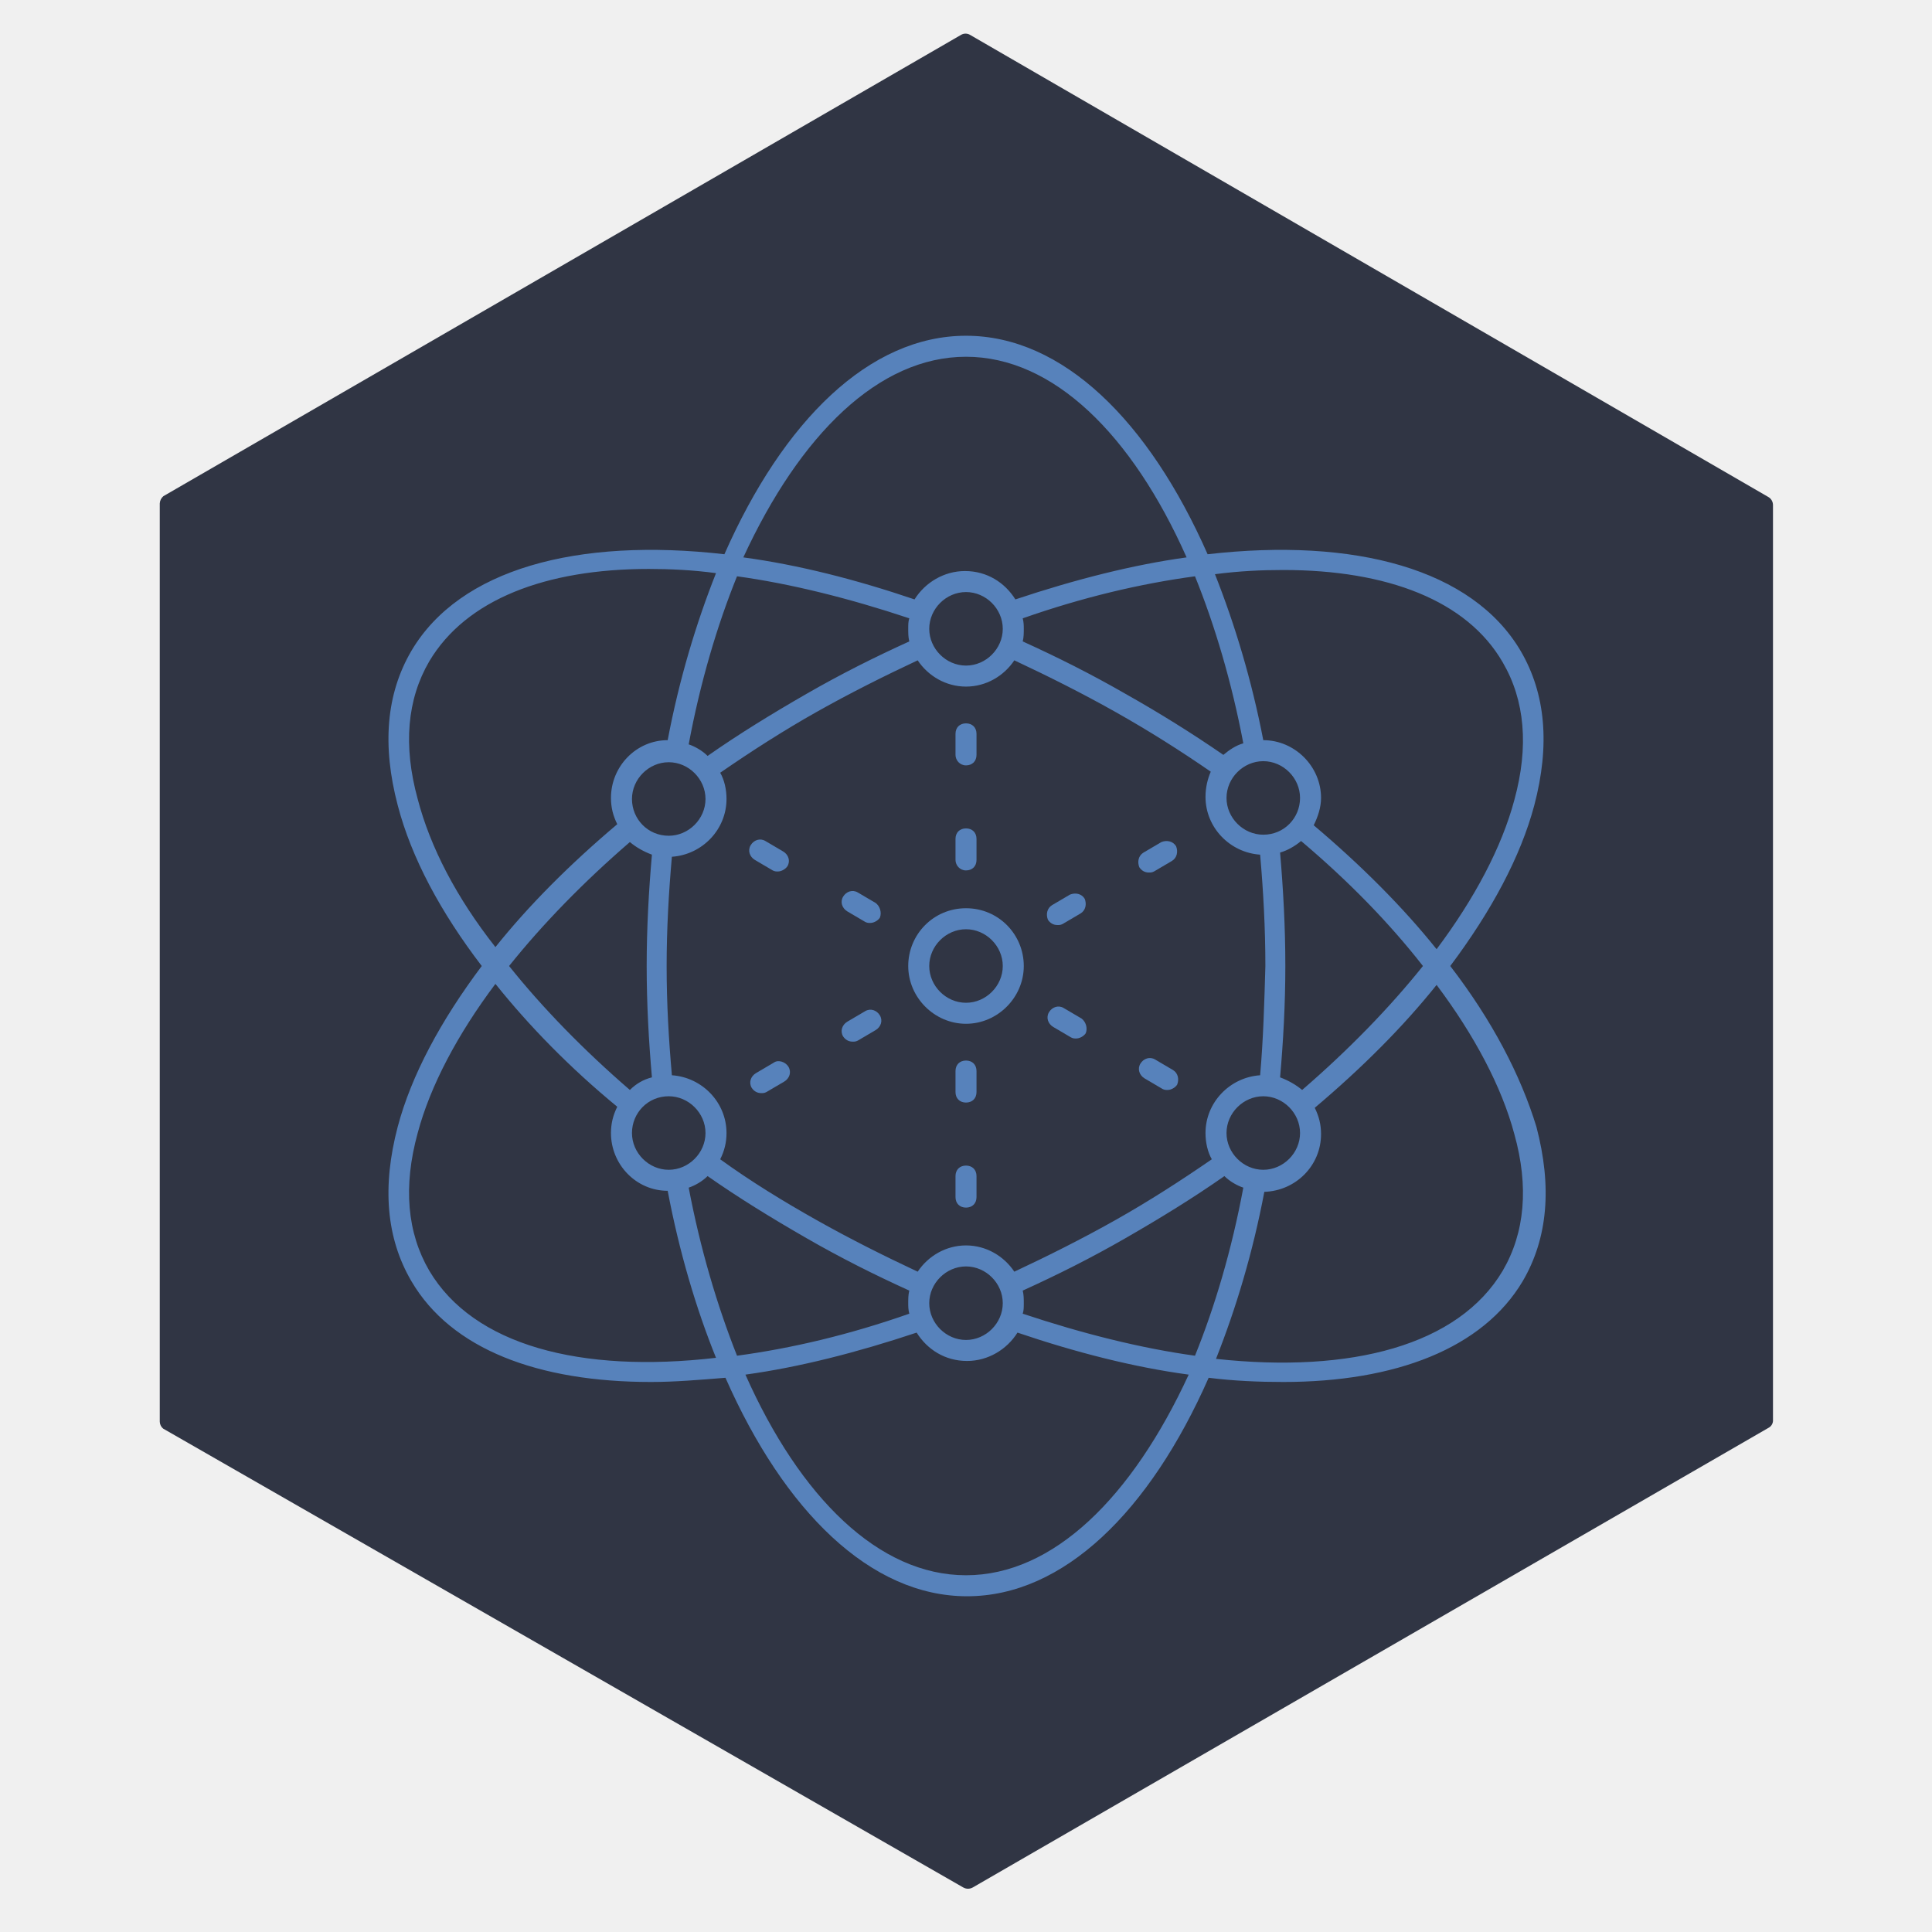
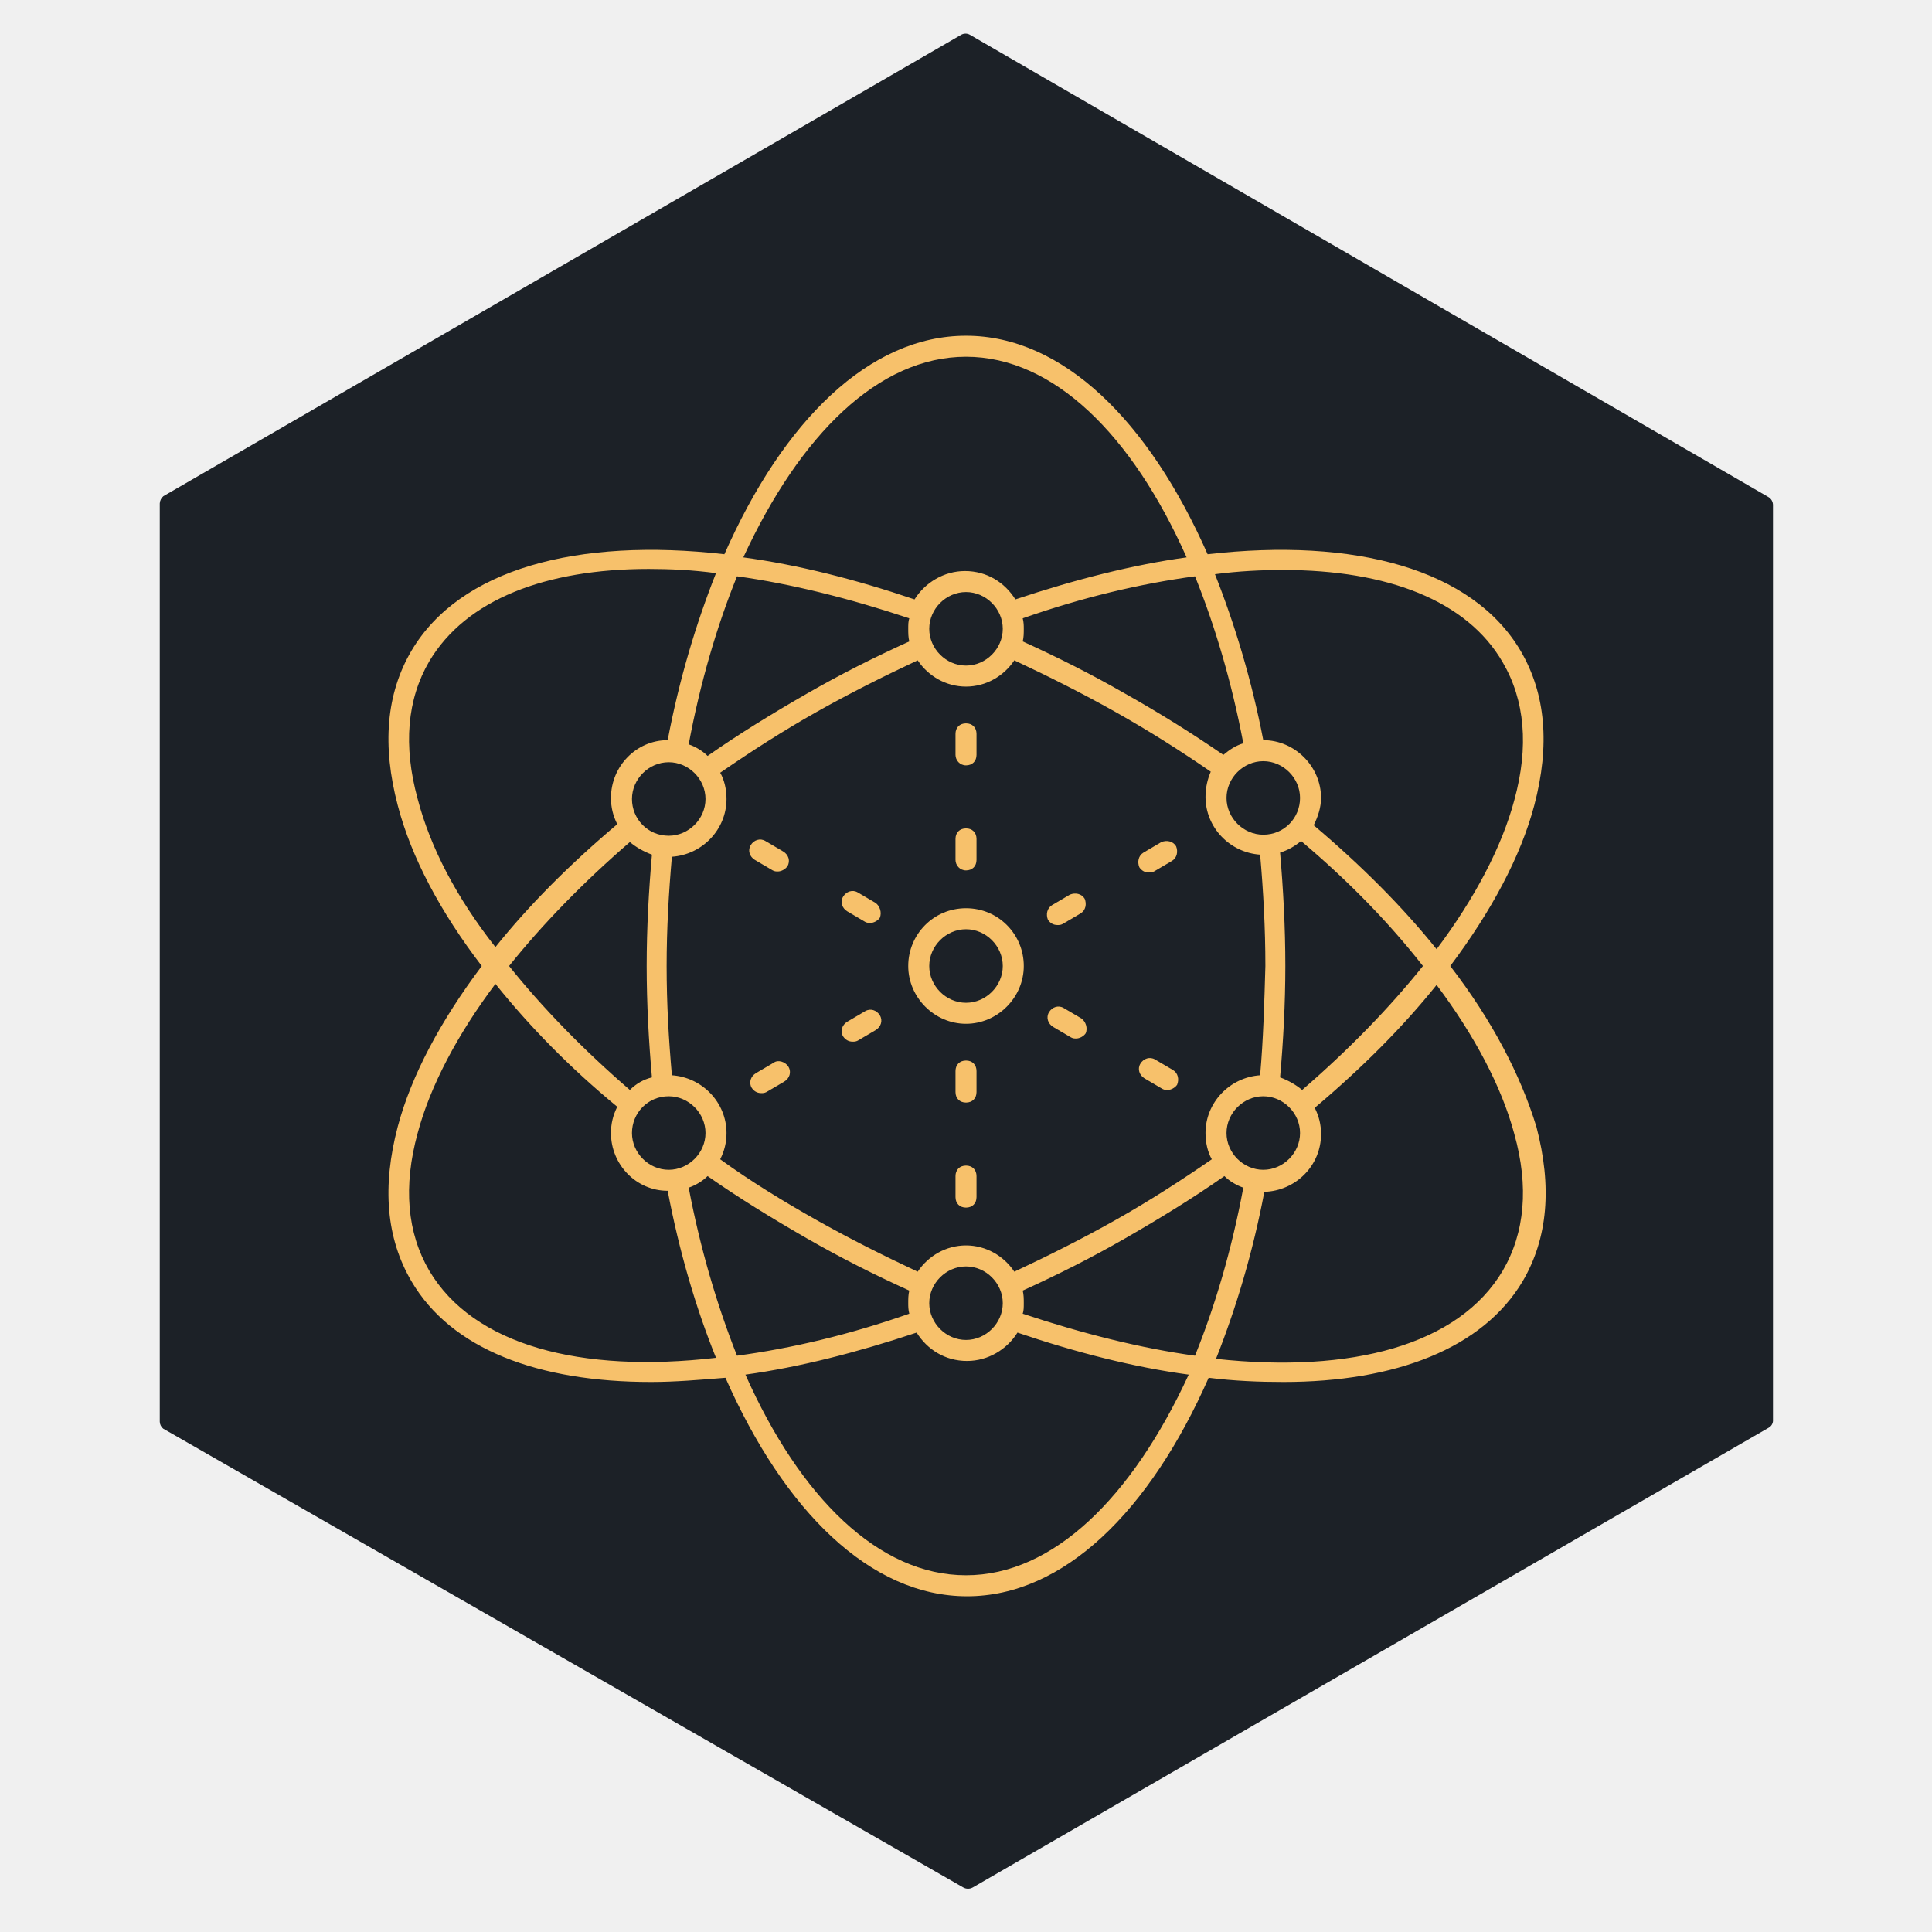
- <svg xmlns="http://www.w3.org/2000/svg" version="1.1" width="1000" height="1000" viewBox="0 0 1000 1000" xml:space="preserve">
-   <rect x="0" y="0" width="100%" height="100%" fill="none" />
-   <g transform="matrix(0 6.235 -6.2696 0 500.1941 497.5021)" id="26958">
-     <path style="stroke: none; stroke-width: 0; stroke-dasharray: none; stroke-linecap: butt; stroke-dashoffset: 0; stroke-linejoin: miter; stroke-miterlimit: 4; is-custom-font: none; font-file-url: none; fill: rgb(48,53,68); fill-rule: nonzero; opacity: 1;" vector-effect="non-scaling-stroke" transform=" translate(-79.5, -69.9998)" d="M 156.392 69.465 L 156.392 69.465 C 156.536 69.714 156.536 70.016 156.392 70.264 L 156.388 70.271 L 118.306 136.31 C 118.169 136.478 117.96 136.584 117.731 136.591 H 41.501 C 41.263 136.579 41.045 136.468 40.898 136.293 L 2.618 70.466 L 2.611 70.454 L 2.603 70.441 C 2.466 70.21 2.466 69.925 2.603 69.694 L 2.611 69.682 L 2.618 69.67 L 40.969 3.788 L 40.97 3.786 C 41.104 3.556 41.358 3.406 41.642 3.409 L 41.653 3.409 H 41.664 H 117.682 C 117.916 3.43 118.119 3.564 118.228 3.757 L 118.236 3.772 L 118.244 3.786 L 156.392 69.465 Z" stroke-linecap="round" />
+ <svg xmlns="http://www.w3.org/2000/svg" width="1000" height="1000" viewBox="0 0 1000 1000" fill="none">
+   <g clip-path="url(#clip0_61_5)">
+     <path d="M503.547 976.924C501.991 977.822 500.09 977.822 498.539 976.924L498.492 976.899L84.455 739.458C83.402 738.603 82.737 737.3 82.694 735.872V260.58C82.769 259.093 83.465 257.736 84.562 256.821L497.27 18.144L497.349 18.099L497.427 18.052C498.875 17.192 500.663 17.192 502.112 18.052L502.187 18.097L502.263 18.141L915.314 257.26L915.328 257.268C916.772 258.102 917.709 259.69 917.693 261.457L917.693 261.526V261.595V735.567C917.56 737.026 916.72 738.292 915.508 738.971L915.417 739.021L915.327 739.071L503.547 976.924Z" fill="#1C2127" />
+     <path d="M547.306 478.799C548.393 478.799 548.937 478.799 550.025 478.256L559.267 472.819C561.986 471.187 562.53 467.925 561.442 465.207C559.811 462.488 556.549 461.945 553.83 463.032L544.588 468.469C541.869 470.1 541.325 473.362 542.413 476.081C543.5 477.712 545.131 478.799 547.306 478.799Z" fill="#F7C16B" />
+     <path d="M594.608 451.614C595.695 451.614 596.239 451.614 597.326 451.071L606.569 445.634C609.288 444.002 609.831 440.74 608.744 438.022C607.113 435.303 603.851 434.76 601.132 435.847L591.889 441.284C589.171 442.915 588.627 446.177 589.715 448.896C590.802 450.527 592.433 451.614 594.608 451.614Z" fill="#F7C16B" />
+     <path d="M453.245 467.382L444.002 461.945C441.284 460.313 438.021 461.401 436.39 464.119C434.759 466.838 435.847 470.1 438.565 471.731L447.808 477.168C448.895 477.712 449.439 477.712 450.527 477.712C452.158 477.712 454.333 476.624 455.42 474.993C456.507 472.275 455.42 469.013 453.245 467.382Z" fill="#F7C16B" />
+     <path d="M405.4 440.74L396.157 435.303C393.439 433.672 390.177 434.76 388.546 437.478C386.915 440.197 388.002 443.459 390.72 445.09L399.963 450.527C401.051 451.071 401.594 451.071 402.682 451.071C404.313 451.071 406.488 449.983 407.575 448.352C409.206 445.634 408.119 442.371 405.4 440.74Z" fill="#F7C16B" />
+     <path d="M500.004 603.307C496.742 603.307 494.567 605.481 494.567 608.744V619.618C494.567 622.88 496.742 625.055 500.004 625.055C503.267 625.055 505.441 622.88 505.441 619.618V608.744C505.441 605.481 503.267 603.307 500.004 603.307Z" fill="#F7C16B" />
+     <path d="M500.004 548.937C496.742 548.937 494.567 551.111 494.567 554.374V565.248C494.567 568.51 496.742 570.685 500.004 570.685C503.267 570.685 505.441 568.51 505.441 565.248V554.374C505.441 551.111 503.267 548.937 500.004 548.937Z" fill="#F7C16B" />
+     <path d="M500.004 450.527C503.267 450.527 505.441 448.352 505.441 445.09V434.216C505.441 430.954 503.267 428.779 500.004 428.779C496.742 428.779 494.567 430.954 494.567 434.216V445.09C494.567 447.808 496.742 450.527 500.004 450.527Z" fill="#F7C16B" />
+     <path d="M500.004 396.157C503.267 396.157 505.441 393.982 505.441 390.72V379.846C505.441 376.584 503.267 374.409 500.004 374.409C496.742 374.409 494.567 376.584 494.567 379.846V390.72C494.567 393.438 496.742 396.157 500.004 396.157Z" fill="#F7C16B" />
+     <path d="M607.113 553.83L597.87 548.393C595.152 546.762 591.89 547.849 590.259 550.568C588.627 553.286 589.715 556.548 592.433 558.179L601.676 563.616C602.764 564.16 603.307 564.16 604.395 564.16C606.026 564.16 608.201 563.073 609.288 561.442C610.375 558.723 609.832 555.461 607.113 553.83Z" fill="#F7C16B" />
+     <path d="M559.811 527.189L550.568 521.752C547.849 520.12 544.587 521.208 542.956 523.926C541.325 526.645 542.412 529.907 545.131 531.538L554.374 536.975C555.461 537.519 556.005 537.519 557.092 537.519C558.723 537.519 560.898 536.432 561.985 534.8C563.073 532.082 561.985 528.82 559.811 527.189Z" fill="#F7C16B" />
+     <path d="M400.507 550.024L391.264 555.461C388.546 557.092 387.459 560.354 389.09 563.073C390.177 564.704 391.808 565.791 393.983 565.791C395.07 565.791 395.614 565.791 396.701 565.248L405.944 559.811C408.663 558.179 409.75 554.917 408.119 552.199C406.488 549.48 402.682 548.393 400.507 550.024Z" fill="#F7C16B" />
+     <path d="M447.809 523.383L438.566 528.82C435.848 530.451 434.76 533.713 436.391 536.431C437.479 538.063 439.11 539.15 441.285 539.15C442.372 539.15 442.916 539.15 444.003 538.606L453.246 533.169C455.965 531.538 457.052 528.276 455.421 525.557C453.79 522.839 450.528 521.752 447.809 523.383Z" fill="#F7C16B" />
+     <path d="M750.65 500.004C771.854 471.731 787.078 443.459 794.146 416.817C802.301 385.827 800.126 359.185 787.078 336.894C762.067 294.485 701.173 278.174 625.055 286.873C594.608 217.823 550.024 173.784 500.004 173.784C449.984 173.784 405.4 217.823 374.953 286.873C298.835 278.174 237.941 294.485 212.93 336.894C199.882 359.185 197.707 385.827 205.862 416.817C212.93 444.002 228.154 472.275 249.358 500.004C228.154 528.276 212.93 556.548 205.862 583.19C197.707 614.181 199.882 640.822 212.93 663.114C233.591 698.454 278.718 715.309 336.894 715.309C349.399 715.309 361.904 714.221 375.497 713.134C405.944 782.184 450.527 826.224 500.548 826.224C550.568 826.224 595.152 782.184 625.599 713.134C638.648 714.765 651.696 715.309 664.201 715.309C722.377 715.309 767.504 697.91 788.165 663.114C801.214 640.822 803.389 614.181 795.233 583.19C787.078 556.548 772.398 528.276 750.65 500.004ZM664.201 295.029C718.028 295.029 759.349 310.796 777.835 342.874C789.252 362.447 791.427 386.37 783.815 414.099C777.291 438.565 763.155 465.207 743.582 491.304C726.183 469.556 704.435 447.808 679.969 427.148C682.144 422.798 683.775 417.905 683.775 413.012C683.775 396.701 670.182 383.108 653.871 383.108C647.89 352.117 639.191 323.301 628.861 297.203C641.366 295.572 652.784 295.029 664.201 295.029ZM672.901 586.452C672.901 596.782 664.201 605.481 653.871 605.481C643.541 605.481 634.842 596.782 634.842 586.452C634.842 576.122 643.541 567.422 653.871 567.422C664.201 567.422 672.901 576.122 672.901 586.452ZM652.24 556.548C636.473 557.636 623.968 570.685 623.968 586.452C623.968 591.345 625.055 596.238 627.23 600.044C611.463 610.918 594.608 621.792 577.209 631.579C559.811 641.366 542.413 650.065 525.014 658.22C519.577 650.065 510.334 644.628 500.004 644.628C489.674 644.628 480.431 650.065 474.994 658.22C457.595 650.065 440.197 641.366 422.799 631.579C405.4 621.792 388.546 611.462 372.778 600.044C374.953 595.695 376.04 591.345 376.04 586.452C376.04 570.685 363.535 557.636 347.768 556.548C346.137 538.063 345.05 519.577 345.05 500.004C345.05 480.974 346.137 461.945 347.768 443.459C363.535 442.371 376.04 429.323 376.04 413.555C376.04 408.662 374.953 403.769 372.778 399.963C388.546 389.089 405.4 378.215 422.799 368.428C440.197 358.642 457.595 349.942 474.994 341.787C480.431 349.942 489.674 355.379 500.004 355.379C510.334 355.379 519.577 349.942 525.014 341.787C542.413 349.942 559.811 358.642 577.209 368.428C594.608 378.215 610.919 388.545 626.686 399.419C625.055 403.225 623.968 407.575 623.968 412.468C623.968 428.235 636.473 441.284 652.24 442.371C653.871 460.857 654.959 480.43 654.959 500.004C654.415 519.033 653.871 538.063 652.24 556.548ZM519.034 674.531C519.034 684.862 510.334 693.561 500.004 693.561C489.674 693.561 480.975 684.862 480.975 674.531C480.975 664.201 489.674 655.502 500.004 655.502C510.334 655.502 519.034 664.201 519.034 674.531ZM346.137 567.422C356.467 567.422 365.166 576.122 365.166 586.452C365.166 596.782 356.467 605.481 346.137 605.481C335.807 605.481 327.107 596.782 327.107 586.452C327.107 576.122 335.263 567.422 346.137 567.422ZM327.107 413.555C327.107 403.225 335.807 394.526 346.137 394.526C356.467 394.526 365.166 403.225 365.166 413.555C365.166 423.886 356.467 432.585 346.137 432.585C335.263 432.585 327.107 423.886 327.107 413.555ZM480.975 325.476C480.975 315.146 489.674 306.446 500.004 306.446C510.334 306.446 519.034 315.146 519.034 325.476C519.034 335.806 510.334 344.505 500.004 344.505C489.674 344.505 480.975 335.806 480.975 325.476ZM653.871 432.041C643.541 432.041 634.842 423.342 634.842 413.012C634.842 402.681 643.541 393.982 653.871 393.982C664.201 393.982 672.901 402.681 672.901 413.012C672.901 423.342 664.745 432.041 653.871 432.041ZM633.211 390.72C617.443 379.846 600.045 368.972 582.646 359.185C564.704 348.855 547.306 340.156 529.364 332C529.908 329.825 529.908 327.651 529.908 325.476C529.908 323.845 529.908 322.214 529.364 320.039C560.355 309.165 590.258 302.097 618.531 298.291C628.861 323.845 637.56 353.205 643.541 384.739C639.735 385.827 636.473 388.001 633.211 390.72ZM470.644 332C452.702 340.156 435.304 348.855 417.362 359.185C399.42 369.516 382.565 379.846 366.254 391.264C363.535 388.545 359.729 386.37 356.467 385.283C362.448 353.205 371.147 323.845 381.477 298.291C409.206 302.097 439.653 309.709 470.644 320.039C470.101 321.67 470.101 323.301 470.101 325.476C470.101 327.651 470.101 329.825 470.644 332ZM326.02 435.847C329.282 438.565 333.088 440.74 337.438 442.371C335.807 460.857 334.719 480.43 334.719 500.004C334.719 519.577 335.807 539.15 337.438 557.636C333.088 558.723 329.282 560.898 326.02 564.16C302.097 543.5 280.893 521.752 263.495 500.004C280.893 478.256 302.097 456.508 326.02 435.847ZM366.254 608.744C382.565 620.161 399.42 630.492 417.362 640.822C435.304 651.152 452.702 659.851 470.644 668.007C470.101 670.182 470.101 672.356 470.101 674.531C470.101 676.162 470.101 677.793 470.644 679.968C439.653 690.842 409.75 697.91 381.477 701.716C371.147 675.619 362.448 646.259 356.467 614.724C359.729 613.637 363.535 611.462 366.254 608.744ZM529.364 668.007C547.306 659.851 564.704 651.152 582.646 640.822C600.589 630.492 617.443 620.161 633.754 608.744C636.473 611.462 640.279 613.637 643.541 614.724C637.56 646.803 628.861 676.162 618.531 701.716C590.802 697.91 560.355 690.299 529.364 679.968C529.908 678.337 529.908 676.706 529.908 674.531C529.908 672.356 529.908 670.182 529.364 668.007ZM673.988 564.16C670.726 561.442 666.92 559.267 662.57 557.636C664.201 539.15 665.289 519.577 665.289 500.004C665.289 479.887 664.201 460.313 662.57 441.284C666.376 440.197 670.182 438.022 673.444 435.303C697.911 455.964 719.115 477.712 736.514 500.004C719.115 521.752 697.911 543.5 673.988 564.16ZM500.004 184.658C545.131 184.658 585.909 224.891 614.181 288.504C586.452 292.31 556.549 299.922 525.558 310.252C520.121 301.553 510.878 295.572 499.46 295.572C488.586 295.572 478.8 301.553 473.363 310.252C442.916 299.922 413.012 292.31 384.74 288.504C414.099 224.891 454.877 184.658 500.004 184.658ZM216.193 413.555C208.581 385.827 210.756 361.904 222.173 342.331C241.203 310.252 282.524 294.485 335.807 294.485C346.681 294.485 358.642 295.029 370.603 296.66C360.273 322.757 351.574 351.573 345.593 383.108C329.282 383.108 316.233 396.701 316.233 413.012C316.233 417.905 317.321 422.254 319.496 426.604C295.029 447.265 273.825 468.469 256.426 490.217C236.31 464.663 222.717 438.565 216.193 413.555ZM222.173 657.677C210.756 638.103 208.581 614.181 216.193 586.452C222.717 561.985 236.853 535.344 256.426 509.246C273.825 530.994 295.029 552.742 319.496 572.859C317.321 577.209 316.233 581.559 316.233 586.452C316.233 602.763 329.282 616.355 345.593 616.355C351.574 647.89 360.273 677.25 370.603 702.804C300.466 710.959 245.009 696.279 222.173 657.677ZM500.004 815.35C454.877 815.35 414.099 775.116 385.827 711.503C413.556 707.697 443.459 700.085 474.45 689.755C479.887 698.454 489.13 704.435 500.548 704.435C511.422 704.435 521.208 698.454 526.645 689.755C557.093 700.085 586.996 707.697 615.268 711.503C585.909 775.116 545.131 815.35 500.004 815.35ZM777.835 657.677C754.999 696.279 699.542 710.959 629.405 703.347C639.735 677.25 648.434 648.434 654.415 616.899C670.726 616.355 683.775 603.307 683.775 586.996C683.775 582.102 682.687 577.753 680.512 573.403C704.979 552.742 726.183 531.538 743.582 509.79C763.155 535.888 777.291 562.529 783.815 586.996C791.427 614.181 789.252 638.103 777.835 657.677Z" fill="#F7C16B" />
+     <path d="M500.004 470.1C483.149 470.1 470.101 483.693 470.101 500.004C470.101 516.315 483.693 529.907 500.004 529.907C516.315 529.907 529.908 516.315 529.908 500.004C529.908 483.693 516.859 470.1 500.004 470.1ZM500.004 519.033C489.674 519.033 480.975 510.334 480.975 500.004C480.975 489.673 489.674 480.974 500.004 480.974C510.334 480.974 519.034 489.673 519.034 500.004C519.034 510.334 510.334 519.033 500.004 519.033Z" fill="#F7C16B" />
  </g>
-   <g transform="matrix(5.437 0 0 5.437 500.0036 500.0036)" id="407116">
-     <g style="" vector-effect="non-scaling-stroke">
-       <g transform="matrix(1 0 0 1 9.55 -5.3983)">
-         <path style="stroke: none; stroke-width: 1; stroke-dasharray: none; stroke-linecap: butt; stroke-dashoffset: 0; stroke-linejoin: miter; stroke-miterlimit: 4; is-custom-font: none; font-file-url: none; fill: rgb(87,130,187); fill-rule: nonzero; opacity: 1;" transform=" translate(-84.55, -69.6017)" d="M 83.7 71.1 c 0.2 0 0.3 0 0.5 -0.1 l 1.7 -1 c 0.5 -0.3 0.6 -0.9 0.4 -1.4 c -0.3 -0.5 -0.9 -0.6 -1.4 -0.4 l -1.7 1 c -0.5 0.3 -0.6 0.9 -0.4 1.4 C 83 70.9 83.3 71.1 83.7 71.1 z" stroke-linecap="round" />
-       </g>
-       <g transform="matrix(1 0 0 1 18.25 -10.3983)">
-         <path style="stroke: none; stroke-width: 1; stroke-dasharray: none; stroke-linecap: butt; stroke-dashoffset: 0; stroke-linejoin: miter; stroke-miterlimit: 4; is-custom-font: none; font-file-url: none; fill: rgb(87,130,187); fill-rule: nonzero; opacity: 1;" transform=" translate(-93.25, -64.6017)" d="M 92.4 66.1 c 0.2 0 0.3 0 0.5 -0.1 l 1.7 -1 c 0.5 -0.3 0.6 -0.9 0.4 -1.4 c -0.3 -0.5 -0.9 -0.6 -1.4 -0.4 l -1.7 1 c -0.5 0.3 -0.6 0.9 -0.4 1.4 C 91.7 65.9 92 66.1 92.4 66.1 z" stroke-linecap="round" />
-       </g>
-       <g transform="matrix(1 0 0 1 -9.9813 -5.6205)">
-         <path style="stroke: none; stroke-width: 1; stroke-dasharray: none; stroke-linecap: butt; stroke-dashoffset: 0; stroke-linejoin: miter; stroke-miterlimit: 4; is-custom-font: none; font-file-url: none; fill: rgb(87,130,187); fill-rule: nonzero; opacity: 1;" transform=" translate(-65.0188, -69.3795)" d="M 66.4 69 l -1.7 -1 c -0.5 -0.3 -1.1 -0.1 -1.4 0.4 c -0.3 0.5 -0.1 1.1 0.4 1.4 l 1.7 1 c 0.2 0.1 0.3 0.1 0.5 0.1 c 0.3 0 0.7 -0.2 0.9 -0.5 C 67 69.9 66.8 69.3 66.4 69 z" stroke-linecap="round" />
-       </g>
-       <g transform="matrix(1 0 0 1 -18.75 -10.5205)">
-         <path style="stroke: none; stroke-width: 1; stroke-dasharray: none; stroke-linecap: butt; stroke-dashoffset: 0; stroke-linejoin: miter; stroke-miterlimit: 4; is-custom-font: none; font-file-url: none; fill: rgb(87,130,187); fill-rule: nonzero; opacity: 1;" transform=" translate(-56.25, -64.4795)" d="M 57.6 64.1 l -1.7 -1 c -0.5 -0.3 -1.1 -0.1 -1.4 0.4 c -0.3 0.5 -0.1 1.1 0.4 1.4 l 1.7 1 c 0.2 0.1 0.3 0.1 0.5 0.1 c 0.3 0 0.7 -0.2 0.9 -0.5 C 58.3 65 58.1 64.4 57.6 64.1 z" stroke-linecap="round" />
-       </g>
-       <g transform="matrix(1 0 0 1 0 21)">
-         <path style="stroke: none; stroke-width: 1; stroke-dasharray: none; stroke-linecap: butt; stroke-dashoffset: 0; stroke-linejoin: miter; stroke-miterlimit: 4; is-custom-font: none; font-file-url: none; fill: rgb(87,130,187); fill-rule: nonzero; opacity: 1;" transform=" translate(-75, -96)" d="M 75 94 c -0.6 0 -1 0.4 -1 1 v 2 c 0 0.6 0.4 1 1 1 s 1 -0.4 1 -1 v -2 C 76 94.4 75.6 94 75 94 z" stroke-linecap="round" />
-       </g>
-       <g transform="matrix(1 0 0 1 0 11)">
-         <path style="stroke: none; stroke-width: 1; stroke-dasharray: none; stroke-linecap: butt; stroke-dashoffset: 0; stroke-linejoin: miter; stroke-miterlimit: 4; is-custom-font: none; font-file-url: none; fill: rgb(87,130,187); fill-rule: nonzero; opacity: 1;" transform=" translate(-75, -86)" d="M 75 84 c -0.6 0 -1 0.4 -1 1 v 2 c 0 0.6 0.4 1 1 1 s 1 -0.4 1 -1 v -2 C 76 84.4 75.6 84 75 84 z" stroke-linecap="round" />
-       </g>
-       <g transform="matrix(1 0 0 1 0 -11.1)">
-         <path style="stroke: none; stroke-width: 1; stroke-dasharray: none; stroke-linecap: butt; stroke-dashoffset: 0; stroke-linejoin: miter; stroke-miterlimit: 4; is-custom-font: none; font-file-url: none; fill: rgb(87,130,187); fill-rule: nonzero; opacity: 1;" transform=" translate(-75, -63.9)" d="M 75 65.9 c 0.6 0 1 -0.4 1 -1 v -2 c 0 -0.6 -0.4 -1 -1 -1 s -1 0.4 -1 1 v 2 C 74 65.4 74.4 65.9 75 65.9 z" stroke-linecap="round" />
-       </g>
-       <g transform="matrix(1 0 0 1 0 -21.1)">
-         <path style="stroke: none; stroke-width: 1; stroke-dasharray: none; stroke-linecap: butt; stroke-dashoffset: 0; stroke-linejoin: miter; stroke-miterlimit: 4; is-custom-font: none; font-file-url: none; fill: rgb(87,130,187); fill-rule: nonzero; opacity: 1;" transform=" translate(-75, -53.9)" d="M 75 55.9 c 0.6 0 1 -0.4 1 -1 v -2 c 0 -0.6 -0.4 -1 -1 -1 s -1 0.4 -1 1 v 2 C 74 55.4 74.4 55.9 75 55.9 z" stroke-linecap="round" />
-       </g>
-       <g transform="matrix(1 0 0 1 18.3278 10.2795)">
-         <path style="stroke: none; stroke-width: 1; stroke-dasharray: none; stroke-linecap: butt; stroke-dashoffset: 0; stroke-linejoin: miter; stroke-miterlimit: 4; is-custom-font: none; font-file-url: none; fill: rgb(87,130,187); fill-rule: nonzero; opacity: 1;" transform=" translate(-93.3278, -85.2795)" d="M 94.7 84.9 l -1.7 -1 c -0.5 -0.3 -1.1 -0.1 -1.4 0.4 c -0.3 0.5 -0.1 1.1 0.4 1.4 l 1.7 1 c 0.2 0.1 0.3 0.1 0.5 0.1 c 0.3 0 0.7 -0.2 0.9 -0.5 C 95.3 85.8 95.2 85.2 94.7 84.9 z" stroke-linecap="round" />
-       </g>
-       <g transform="matrix(1 0 0 1 9.6187 5.3795)">
-         <path style="stroke: none; stroke-width: 1; stroke-dasharray: none; stroke-linecap: butt; stroke-dashoffset: 0; stroke-linejoin: miter; stroke-miterlimit: 4; is-custom-font: none; font-file-url: none; fill: rgb(87,130,187); fill-rule: nonzero; opacity: 1;" transform=" translate(-84.6188, -80.3795)" d="M 86 80 l -1.7 -1 c -0.5 -0.3 -1.1 -0.1 -1.4 0.4 s -0.1 1.1 0.4 1.4 l 1.7 1 c 0.2 0.1 0.3 0.1 0.5 0.1 c 0.3 0 0.7 -0.2 0.9 -0.5 C 86.6 80.9 86.4 80.3 86 80 z" stroke-linecap="round" />
-       </g>
-       <g transform="matrix(1 0 0 1 -18.65 10.5795)">
-         <path style="stroke: none; stroke-width: 1; stroke-dasharray: none; stroke-linecap: butt; stroke-dashoffset: 0; stroke-linejoin: miter; stroke-miterlimit: 4; is-custom-font: none; font-file-url: none; fill: rgb(87,130,187); fill-rule: nonzero; opacity: 1;" transform=" translate(-56.35, -85.5795)" d="M 56.7 84.2 l -1.7 1 c -0.5 0.3 -0.7 0.9 -0.4 1.4 c 0.2 0.3 0.5 0.5 0.9 0.5 c 0.2 0 0.3 0 0.5 -0.1 l 1.7 -1 c 0.5 -0.3 0.7 -0.9 0.4 -1.4 C 57.8 84.1 57.1 83.9 56.7 84.2 z" stroke-linecap="round" />
-       </g>
-       <g transform="matrix(1 0 0 1 -9.95 5.6795)">
-         <path style="stroke: none; stroke-width: 1; stroke-dasharray: none; stroke-linecap: butt; stroke-dashoffset: 0; stroke-linejoin: miter; stroke-miterlimit: 4; is-custom-font: none; font-file-url: none; fill: rgb(87,130,187); fill-rule: nonzero; opacity: 1;" transform=" translate(-65.05, -80.6795)" d="M 65.4 79.3 l -1.7 1 c -0.5 0.3 -0.7 0.9 -0.4 1.4 c 0.2 0.3 0.5 0.5 0.9 0.5 c 0.2 0 0.3 0 0.5 -0.1 l 1.7 -1 c 0.5 -0.3 0.7 -0.9 0.4 -1.4 C 66.5 79.2 65.9 79 65.4 79.3 z" stroke-linecap="round" />
-       </g>
-       <g transform="matrix(1 0 0 1 0.1 0)">
-         <path style="stroke: none; stroke-width: 1; stroke-dasharray: none; stroke-linecap: butt; stroke-dashoffset: 0; stroke-linejoin: miter; stroke-miterlimit: 4; is-custom-font: none; font-file-url: none; fill: rgb(87,130,187); fill-rule: nonzero; opacity: 1;" transform=" translate(-75.1, -75)" d="M 121.1 75 c 3.9 -5.2 6.7 -10.4 8 -15.3 c 1.5 -5.7 1.1 -10.6 -1.3 -14.7 c -4.6 -7.8 -15.8 -10.8 -29.8 -9.2 C 92.4 23.1 84.2 15 75 15 c -9.2 0 -17.4 8.1 -23 20.8 c -14 -1.6 -25.2 1.4 -29.8 9.2 c -2.4 4.1 -2.8 9 -1.3 14.7 c 1.3 5 4.1 10.2 8 15.3 c -3.9 5.2 -6.7 10.4 -8 15.3 c -1.5 5.7 -1.1 10.6 1.3 14.7 c 3.8 6.5 12.1 9.6 22.8 9.6 c 2.3 0 4.6 -0.2 7.1 -0.4 c 5.6 12.7 13.8 20.8 23 20.8 c 9.2 0 17.4 -8.1 23 -20.8 c 2.4 0.3 4.8 0.4 7.1 0.4 c 10.7 0 19 -3.2 22.8 -9.6 c 2.4 -4.1 2.8 -9 1.3 -14.7 C 127.8 85.4 125.1 80.2 121.1 75 z M 105.2 37.3 c 9.9 0 17.5 2.9 20.9 8.8 c 2.1 3.6 2.5 8 1.1 13.1 c -1.2 4.5 -3.8 9.4 -7.4 14.2 c -3.2 -4 -7.2 -8 -11.7 -11.8 c 0.4 -0.8 0.7 -1.7 0.7 -2.6 c 0 -3 -2.5 -5.5 -5.5 -5.5 c -1.1 -5.7 -2.7 -11 -4.6 -15.8 C 101 37.4 103.1 37.3 105.2 37.3 z M 106.8 90.9 c 0 1.9 -1.6 3.5 -3.5 3.5 s -3.5 -1.6 -3.5 -3.5 s 1.6 -3.5 3.5 -3.5 S 106.8 89 106.8 90.9 z M 103 85.4 c -2.9 0.2 -5.2 2.6 -5.2 5.5 c 0 0.9 0.2 1.8 0.6 2.5 c -2.9 2 -6 4 -9.2 5.8 c -3.2 1.8 -6.4 3.4 -9.6 4.9 c -1 -1.5 -2.7 -2.5 -4.6 -2.5 c -1.9 0 -3.6 1 -4.6 2.5 c -3.2 -1.5 -6.4 -3.1 -9.6 -4.9 c -3.2 -1.8 -6.3 -3.7 -9.2 -5.8 c 0.4 -0.8 0.6 -1.6 0.6 -2.5 c 0 -2.9 -2.3 -5.3 -5.2 -5.5 c -0.3 -3.4 -0.5 -6.8 -0.5 -10.4 c 0 -3.5 0.2 -7 0.5 -10.4 c 2.9 -0.2 5.2 -2.6 5.2 -5.5 c 0 -0.9 -0.2 -1.8 -0.6 -2.5 c 2.9 -2 6 -4 9.2 -5.8 c 3.2 -1.8 6.4 -3.4 9.6 -4.9 c 1 1.5 2.7 2.5 4.6 2.5 c 1.9 0 3.6 -1 4.6 -2.5 c 3.2 1.5 6.4 3.1 9.6 4.9 c 3.2 1.8 6.2 3.7 9.1 5.7 c -0.3 0.7 -0.5 1.5 -0.5 2.4 c 0 2.9 2.3 5.3 5.2 5.5 c 0.3 3.4 0.5 7 0.5 10.6 C 103.4 78.5 103.3 82 103 85.4 z M 78.5 107.1 c 0 1.9 -1.6 3.5 -3.5 3.5 s -3.5 -1.6 -3.5 -3.5 s 1.6 -3.5 3.5 -3.5 S 78.5 105.2 78.5 107.1 z M 46.7 87.4 c 1.9 0 3.5 1.6 3.5 3.5 s -1.6 3.5 -3.5 3.5 c -1.9 0 -3.5 -1.6 -3.5 -3.5 S 44.7 87.4 46.7 87.4 z M 43.2 59.1 c 0 -1.9 1.6 -3.5 3.5 -3.5 c 1.9 0 3.5 1.6 3.5 3.5 c 0 1.9 -1.6 3.5 -3.5 3.5 C 44.7 62.6 43.2 61 43.2 59.1 z M 71.5 42.9 c 0 -1.9 1.6 -3.5 3.5 -3.5 s 3.5 1.6 3.5 3.5 c 0 1.9 -1.6 3.5 -3.5 3.5 S 71.5 44.8 71.5 42.9 z M 103.3 62.5 c -1.9 0 -3.5 -1.6 -3.5 -3.5 s 1.6 -3.5 3.5 -3.5 s 3.5 1.6 3.5 3.5 S 105.3 62.5 103.3 62.5 z M 99.5 54.9 c -2.9 -2 -6.1 -4 -9.3 -5.8 c -3.3 -1.9 -6.5 -3.5 -9.8 -5 c 0.1 -0.4 0.1 -0.8 0.1 -1.2 c 0 -0.3 0 -0.6 -0.1 -1 c 5.7 -2 11.2 -3.3 16.4 -4 c 1.9 4.7 3.5 10.1 4.6 15.9 C 100.7 54 100.1 54.4 99.5 54.9 z M 69.6 44.1 c -3.3 1.5 -6.5 3.1 -9.8 5 c -3.3 1.9 -6.4 3.8 -9.4 5.9 c -0.5 -0.5 -1.2 -0.9 -1.8 -1.1 c 1.1 -5.9 2.7 -11.3 4.6 -16 c 5.1 0.7 10.7 2.1 16.4 4 c -0.1 0.3 -0.1 0.6 -0.1 1 C 69.5 43.3 69.5 43.7 69.6 44.1 z M 43 63.2 c 0.6 0.5 1.3 0.9 2.1 1.2 c -0.3 3.4 -0.5 7 -0.5 10.6 c 0 3.6 0.2 7.2 0.5 10.6 c -0.8 0.2 -1.5 0.6 -2.1 1.2 C 38.6 83 34.7 79 31.5 75 C 34.7 71 38.6 67 43 63.2 z M 50.4 95 c 3 2.1 6.1 4 9.4 5.9 c 3.3 1.9 6.5 3.5 9.8 5 c -0.1 0.4 -0.1 0.8 -0.1 1.2 c 0 0.3 0 0.6 0.1 1 c -5.7 2 -11.2 3.3 -16.4 4 c -1.9 -4.8 -3.5 -10.2 -4.6 -16 C 49.2 95.9 49.9 95.5 50.4 95 z M 80.4 105.9 c 3.3 -1.5 6.5 -3.1 9.8 -5 c 3.3 -1.9 6.4 -3.8 9.4 -5.9 c 0.5 0.5 1.2 0.9 1.8 1.1 c -1.1 5.9 -2.7 11.3 -4.6 16 c -5.1 -0.7 -10.7 -2.1 -16.4 -4 c 0.1 -0.3 0.1 -0.6 0.1 -1 C 80.5 106.7 80.5 106.3 80.4 105.9 z M 107 86.8 c -0.6 -0.5 -1.3 -0.9 -2.1 -1.2 c 0.3 -3.4 0.5 -7 0.5 -10.6 c 0 -3.7 -0.2 -7.3 -0.5 -10.8 c 0.7 -0.2 1.4 -0.6 2 -1.1 c 4.5 3.8 8.4 7.8 11.6 11.9 C 115.3 79 111.4 83 107 86.8 z M 75 17 c 8.3 0 15.8 7.4 21 19.1 c -5.1 0.7 -10.6 2.1 -16.3 4 c -1 -1.6 -2.7 -2.7 -4.8 -2.7 c -2 0 -3.8 1.1 -4.8 2.7 c -5.6 -1.9 -11.1 -3.3 -16.3 -4 C 59.2 24.4 66.7 17 75 17 z M 22.8 59.1 c -1.4 -5.1 -1 -9.5 1.1 -13.1 c 3.5 -5.9 11.1 -8.8 20.9 -8.8 c 2 0 4.2 0.1 6.4 0.4 c -1.9 4.8 -3.5 10.1 -4.6 15.9 c -3 0 -5.4 2.5 -5.4 5.5 c 0 0.9 0.2 1.7 0.6 2.5 c -4.5 3.8 -8.4 7.7 -11.6 11.7 C 26.5 68.5 24 63.7 22.8 59.1 z M 23.9 104 c -2.1 -3.6 -2.5 -8 -1.1 -13.1 c 1.2 -4.5 3.8 -9.4 7.4 -14.2 c 3.2 4 7.1 8 11.6 11.7 c -0.4 0.8 -0.6 1.6 -0.6 2.5 c 0 3 2.4 5.5 5.4 5.5 c 1.1 5.8 2.7 11.2 4.6 15.9 C 38.3 113.8 28.1 111.1 23.9 104 z M 75 133 c -8.3 0 -15.8 -7.4 -21 -19.1 c 5.1 -0.7 10.6 -2.1 16.3 -4 c 1 1.6 2.7 2.7 4.8 2.7 c 2 0 3.8 -1.1 4.8 -2.7 c 5.6 1.9 11.1 3.3 16.3 4 C 90.8 125.6 83.3 133 75 133 z M 126.1 104 c -4.2 7.1 -14.4 9.8 -27.3 8.4 c 1.9 -4.8 3.5 -10.1 4.6 -15.9 c 3 -0.1 5.4 -2.5 5.4 -5.5 c 0 -0.9 -0.2 -1.7 -0.6 -2.5 c 4.5 -3.8 8.4 -7.7 11.6 -11.7 c 3.6 4.8 6.2 9.7 7.4 14.2 C 128.6 96 128.2 100.4 126.1 104 z" stroke-linecap="round" />
-       </g>
-       <g transform="matrix(1 0 0 1 0 0)">
-         <path style="stroke: none; stroke-width: 1; stroke-dasharray: none; stroke-linecap: butt; stroke-dashoffset: 0; stroke-linejoin: miter; stroke-miterlimit: 4; is-custom-font: none; font-file-url: none; fill: rgb(87,130,187); fill-rule: nonzero; opacity: 1;" transform=" translate(-75, -75)" d="M 75 69.5 c -3.1 0 -5.5 2.5 -5.5 5.5 s 2.5 5.5 5.5 5.5 s 5.5 -2.5 5.5 -5.5 S 78.1 69.5 75 69.5 z M 75 78.5 c -1.9 0 -3.5 -1.6 -3.5 -3.5 s 1.6 -3.5 3.5 -3.5 s 3.5 1.6 3.5 3.5 S 76.9 78.5 75 78.5 z" stroke-linecap="round" />
-       </g>
-     </g>
-   </g>
+   <defs>
+     <clipPath id="clip0_61_5">
+       <rect width="1000" height="1000" fill="white" />
+     </clipPath>
+   </defs>
</svg>
